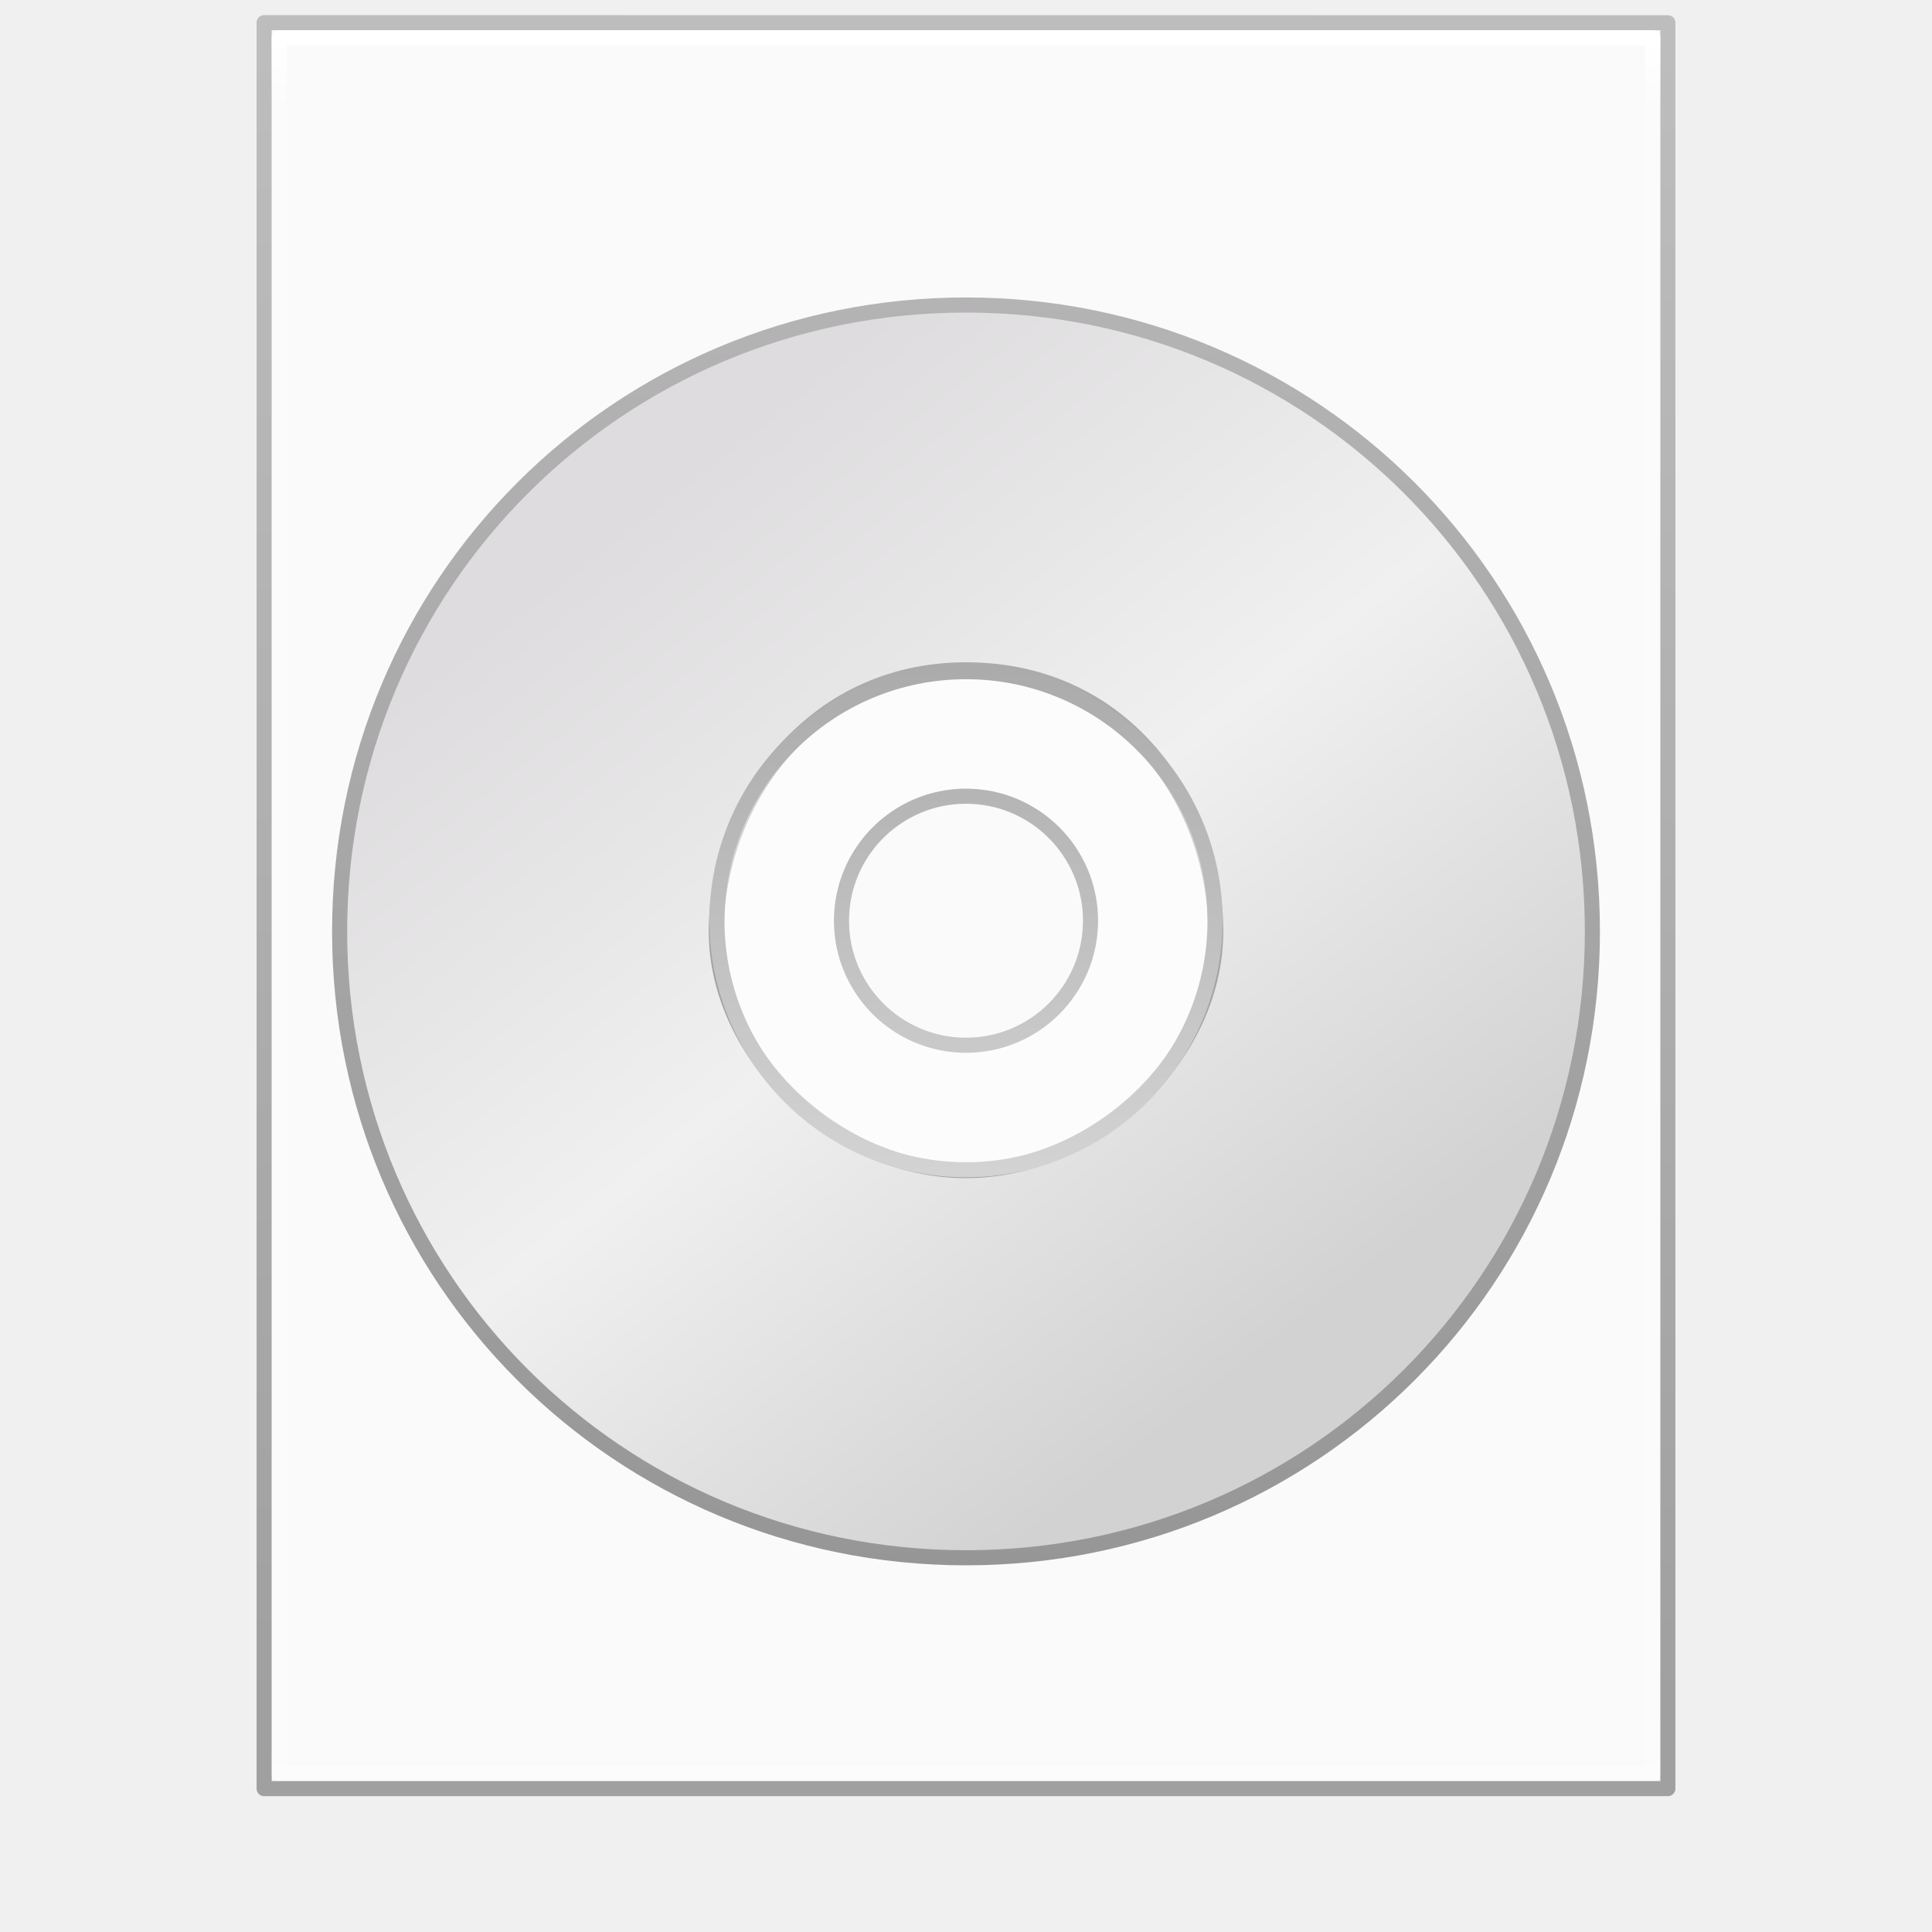
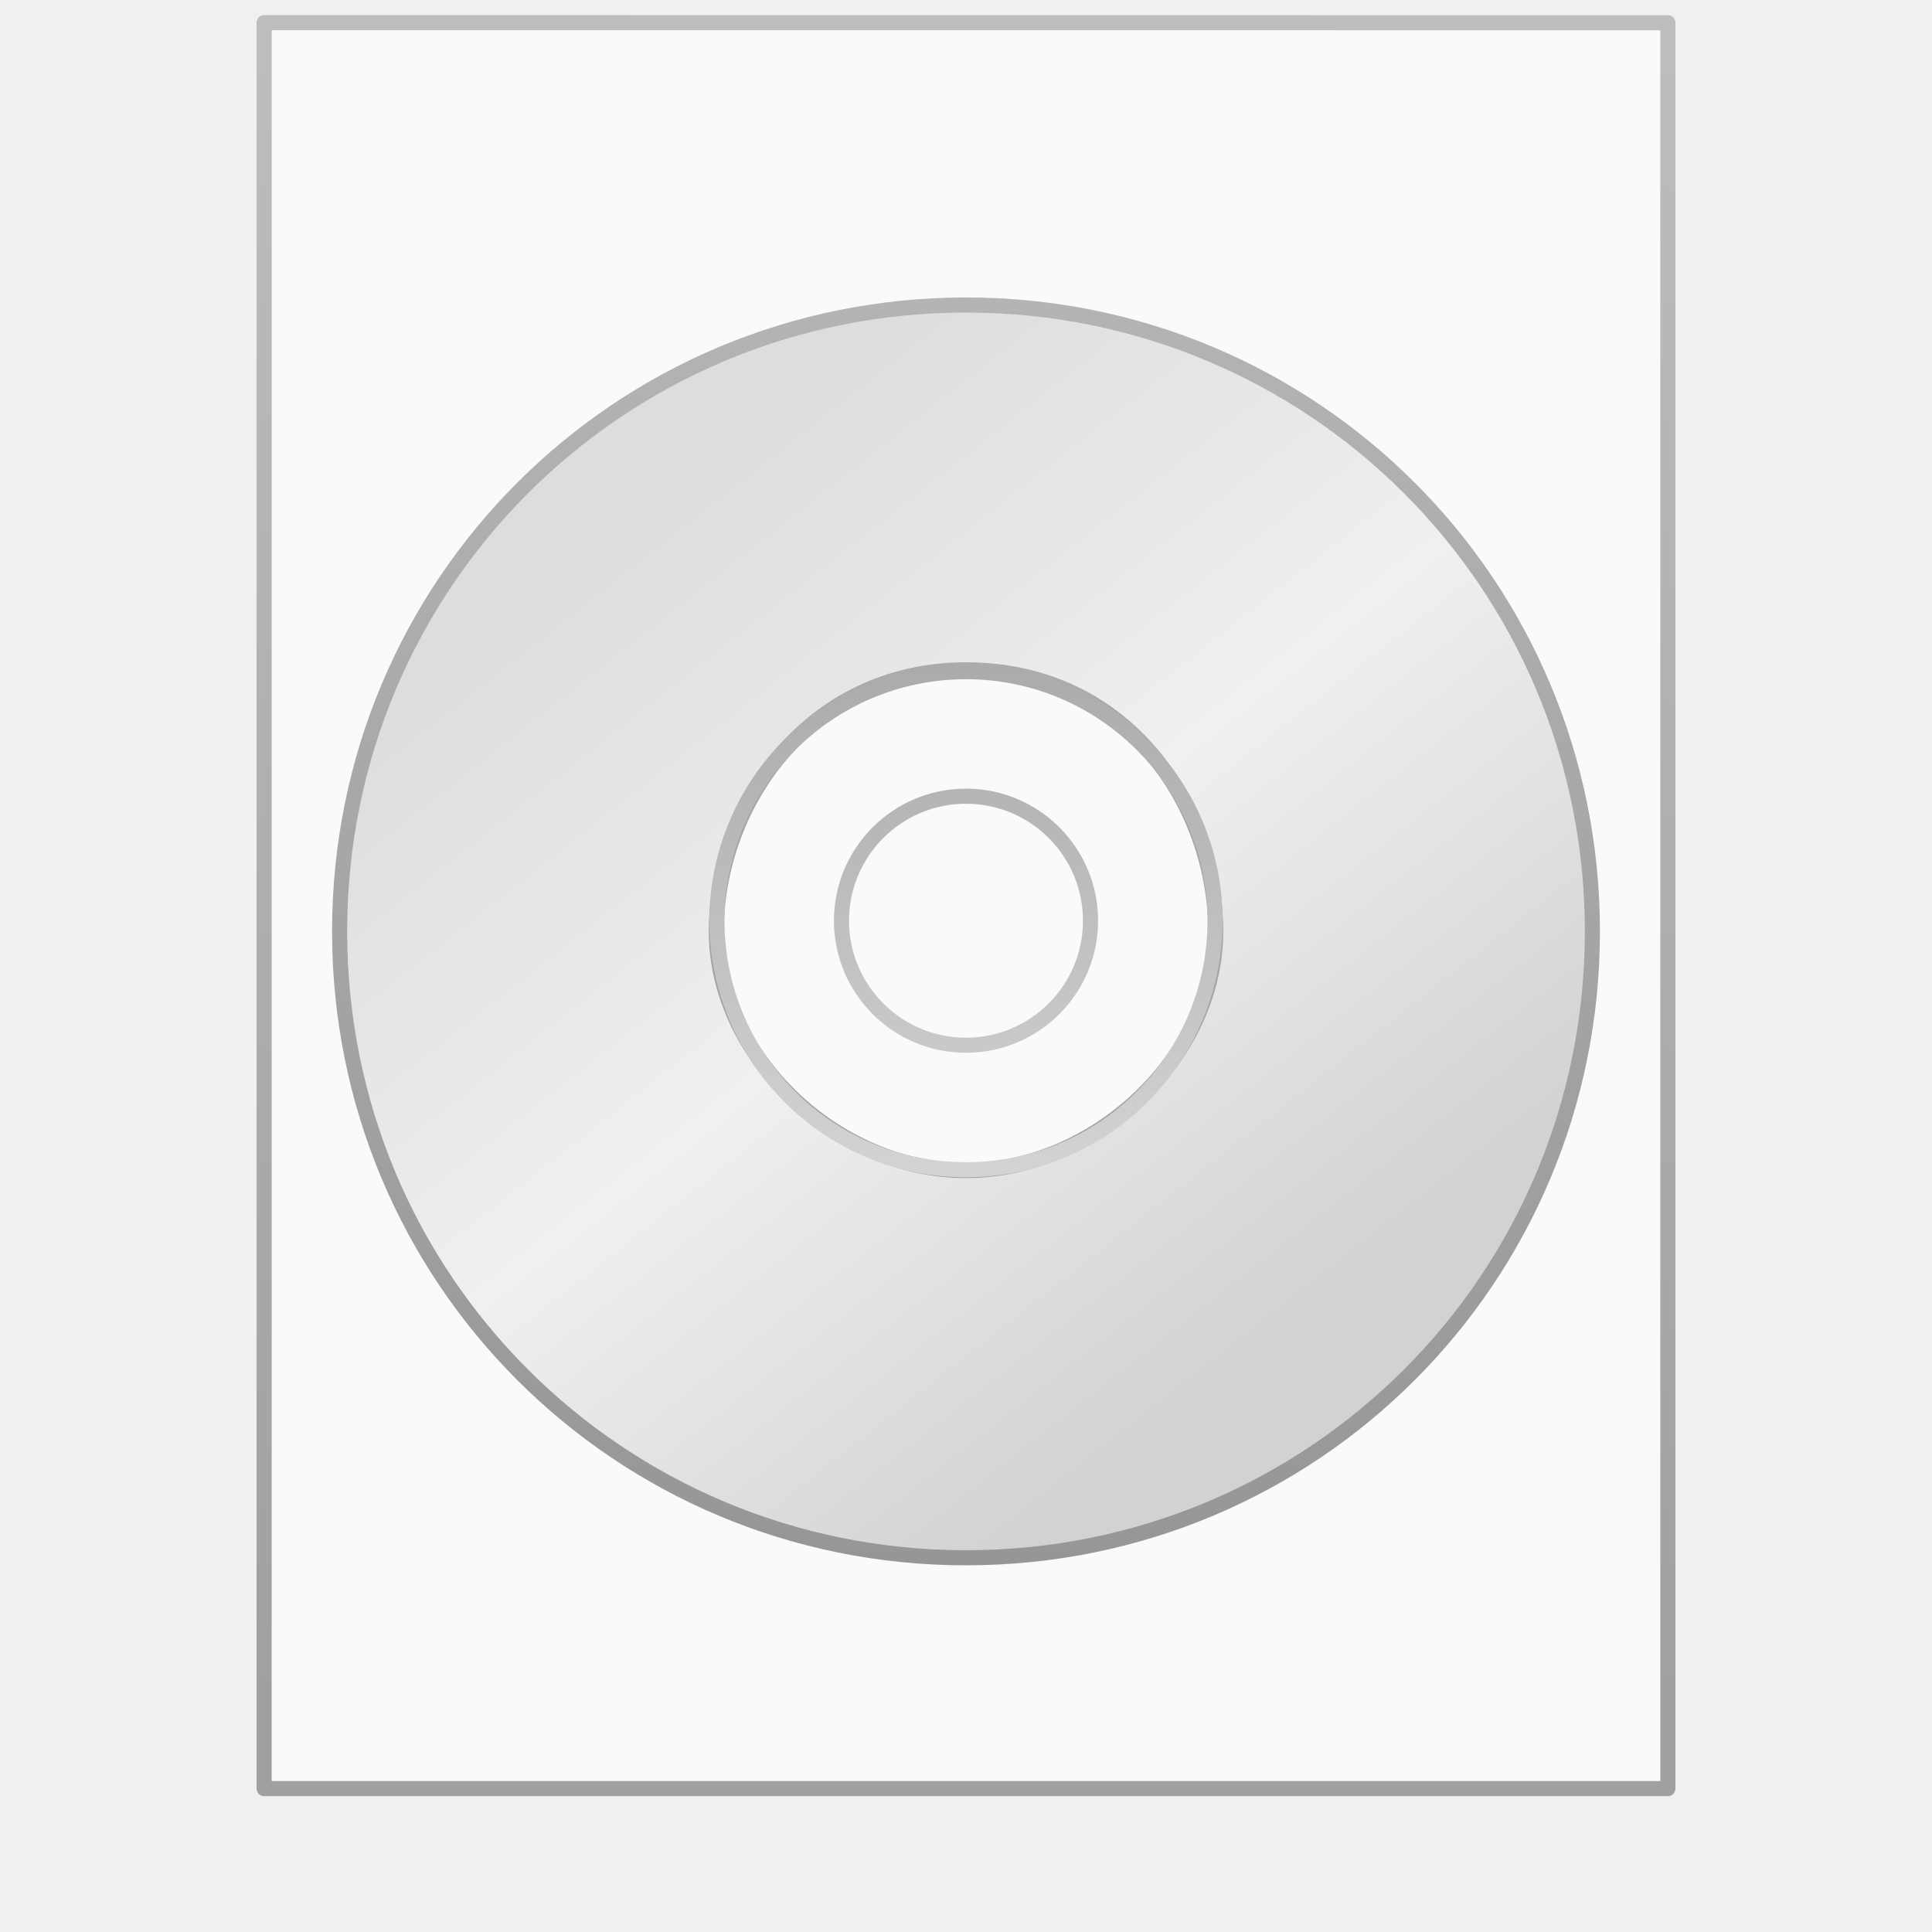
<svg xmlns="http://www.w3.org/2000/svg" xmlns:xlink="http://www.w3.org/1999/xlink" version="1.1" width="128" height="128" id="svg3172">
  <defs id="defs3174">
    <linearGradient x1="24" y1="5.564" x2="24" y2="43" id="linearGradient3093" xlink:href="#linearGradient3977" gradientUnits="userSpaceOnUse" gradientTransform="matrix(2.459459,0,0,3.108108,4.972985,-14.59456)" />
    <linearGradient id="linearGradient3977">
      <stop id="stop3979" style="stop-color:#ffffff;stop-opacity:1" offset="0" />
      <stop id="stop3981" style="stop-color:#ffffff;stop-opacity:0.235" offset="0.036" />
      <stop id="stop3983" style="stop-color:#ffffff;stop-opacity:0.157" offset="0.951" />
      <stop id="stop3985" style="stop-color:#ffffff;stop-opacity:0.392" offset="1" />
    </linearGradient>
    <linearGradient x1="25.132" y1="0.985" x2="25.132" y2="47.013" id="linearGradient3096" xlink:href="#linearGradient3600" gradientUnits="userSpaceOnUse" gradientTransform="matrix(2.657141,0,0,2.542219,0.228619,-4.91283)" />
    <linearGradient id="linearGradient3600">
      <stop id="stop3602" style="stop-color:#f4f4f4;stop-opacity:1" offset="0" />
      <stop id="stop3604" style="stop-color:#dbdbdb;stop-opacity:1" offset="1" />
    </linearGradient>
    <linearGradient x1="-51.786" y1="50.786" x2="-51.786" y2="2.906" id="linearGradient3098" xlink:href="#linearGradient3104" gradientUnits="userSpaceOnUse" gradientTransform="matrix(2.145633,0,0,2.379139,158.09,-7.746077)" />
    <linearGradient id="linearGradient3104">
      <stop id="stop3106" style="stop-color:#a0a0a0;stop-opacity:1" offset="0" />
      <stop id="stop3108-4" style="stop-color:#bebebe;stop-opacity:1" offset="1" />
    </linearGradient>
    <linearGradient x1="25.058" y1="47.028" x2="25.058" y2="39.999" id="linearGradient3120" xlink:href="#linearGradient3702-501-757-486" gradientUnits="userSpaceOnUse" gradientTransform="matrix(3.142857,0,0,1.285714,-11.42857,61.57143)" />
    <linearGradient id="linearGradient3702-501-757-486">
      <stop id="stop3100" style="stop-color:#181818;stop-opacity:0" offset="0" />
      <stop id="stop3102" style="stop-color:#181818;stop-opacity:1" offset="0.5" />
      <stop id="stop3104" style="stop-color:#181818;stop-opacity:0" offset="1" />
    </linearGradient>
    <radialGradient cx="4.993" cy="43.5" r="2.5" fx="4.993" fy="43.5" id="radialGradient3123" xlink:href="#linearGradient3688-464-309-255" gradientUnits="userSpaceOnUse" gradientTransform="matrix(2.404541,0,0,1.8,-32.01424,-195.8)" />
    <linearGradient id="linearGradient3688-464-309-255">
      <stop id="stop3094" style="stop-color:#181818;stop-opacity:1" offset="0" />
      <stop id="stop3096" style="stop-color:#181818;stop-opacity:0" offset="1" />
    </linearGradient>
    <linearGradient id="linearGradient3688-166-749-737">
      <stop id="stop3088" style="stop-color:#181818;stop-opacity:1" offset="0" />
      <stop id="stop3090" style="stop-color:#181818;stop-opacity:0" offset="1" />
    </linearGradient>
    <radialGradient cx="4.993" cy="43.5" r="2.5" fx="4.993" fy="43.5" id="radialGradient3170" xlink:href="#linearGradient3688-166-749-737" gradientUnits="userSpaceOnUse" gradientTransform="matrix(2.404541,0,0,1.8,95.98576,39.2)" />
    <linearGradient id="linearGradient23419">
      <stop id="stop23421" style="stop-color:#000000;stop-opacity:1" offset="0" />
      <stop id="stop23423" style="stop-color:#000000;stop-opacity:0" offset="1" />
    </linearGradient>
    <linearGradient id="linearGradient3772-6">
      <stop id="stop3774-6" style="stop-color:#b4b4b4;stop-opacity:1" offset="0" />
      <stop id="stop3776-4" style="stop-color:#969696;stop-opacity:1" offset="1" />
    </linearGradient>
    <linearGradient x1="12.274" y1="32.416" x2="35.391" y2="14.203" id="linearGradient3263-6" gradientUnits="userSpaceOnUse">
      <stop id="stop3265-8" style="stop-color:#dedcde;stop-opacity:1" offset="0" />
      <stop id="stop3267-9" style="stop-color:#f0f0f0;stop-opacity:1" offset="0.5" />
      <stop id="stop3269-2" style="stop-color:#d2d2d2;stop-opacity:1" offset="1" />
    </linearGradient>
    <linearGradient id="linearGradient3428">
      <stop id="stop3430" style="stop-color:#aaaaaa;stop-opacity:1" offset="0" />
      <stop id="stop3432" style="stop-color:#d4d4d4;stop-opacity:1" offset="1" />
    </linearGradient>
    <linearGradient id="linearGradient3519">
      <stop id="stop3521" style="stop-color:#fcd9cd;stop-opacity:1" offset="0" />
      <stop id="stop3523" style="stop-color:#fcd9cd;stop-opacity:0" offset="1" />
    </linearGradient>
    <linearGradient id="linearGradient3511">
      <stop id="stop3513" style="stop-color:#ebeec7;stop-opacity:1" offset="0" />
      <stop id="stop3515" style="stop-color:#ebeec7;stop-opacity:0" offset="1" />
    </linearGradient>
    <linearGradient id="linearGradient3503">
      <stop id="stop3505" style="stop-color:#c4ebdd;stop-opacity:1" offset="0" />
      <stop id="stop3507" style="stop-color:#c4ebdd;stop-opacity:0" offset="1" />
    </linearGradient>
    <linearGradient id="linearGradient3495">
      <stop id="stop3497" style="stop-color:#c1cbe4;stop-opacity:1" offset="0" />
      <stop id="stop3499" style="stop-color:#c1cbe4;stop-opacity:0" offset="1" />
    </linearGradient>
    <linearGradient id="linearGradient3487">
      <stop id="stop3489" style="stop-color:#e6cde2;stop-opacity:1" offset="0" />
      <stop id="stop3491" style="stop-color:#e6cde2;stop-opacity:0" offset="1" />
    </linearGradient>
    <linearGradient id="linearGradient4011">
      <stop id="stop4013" style="stop-color:#ffffff;stop-opacity:1" offset="0" />
      <stop id="stop4015" style="stop-color:#ffffff;stop-opacity:0.235" offset="0.508" />
      <stop id="stop4017" style="stop-color:#ffffff;stop-opacity:0.157" offset="0.835" />
      <stop id="stop4019" style="stop-color:#ffffff;stop-opacity:0.392" offset="1" />
    </linearGradient>
    <linearGradient id="linearGradient6036">
      <stop id="stop6038" style="stop-color:#ffffff;stop-opacity:1" offset="0" />
      <stop id="stop6040" style="stop-color:#ffffff;stop-opacity:0" offset="1" />
    </linearGradient>
    <radialGradient cx="23.335" cy="41.636" r="22.627" fx="23.335" fy="41.636" id="radialGradient3456" xlink:href="#linearGradient23419" gradientUnits="userSpaceOnUse" gradientTransform="matrix(1.944544,0,0,0.5744709,18.625,70.08131)" />
    <linearGradient x1="20.58" y1="10.775" x2="24.274" y2="9.862" id="linearGradient3512" xlink:href="#linearGradient3487" gradientUnits="userSpaceOnUse" spreadMethod="reflect" />
    <linearGradient x1="17.495" y1="11.2" x2="21.047" y2="9.796" id="linearGradient3514" xlink:href="#linearGradient3495" gradientUnits="userSpaceOnUse" spreadMethod="reflect" />
    <linearGradient x1="14.085" y1="13.046" x2="16.994" y2="10.732" id="linearGradient3516" xlink:href="#linearGradient3503" gradientUnits="userSpaceOnUse" spreadMethod="reflect" />
    <linearGradient x1="12.372" y1="16.188" x2="14.609" y2="13.462" id="linearGradient3518" xlink:href="#linearGradient3511" gradientUnits="userSpaceOnUse" spreadMethod="reflect" />
    <linearGradient x1="10.609" y1="17.886" x2="9.73" y2="20.613" id="linearGradient3520" xlink:href="#linearGradient3519" gradientUnits="userSpaceOnUse" spreadMethod="reflect" />
    <linearGradient x1="18.776" y1="4.038" x2="18.203" y2="45.962" id="linearGradient3527" xlink:href="#linearGradient6036" gradientUnits="userSpaceOnUse" gradientTransform="matrix(0.8839443,0,0,-0.883944,42.47861,83.0986)" />
    <linearGradient x1="71.204" y1="6.238" x2="71.204" y2="44.341" id="linearGradient3530" xlink:href="#linearGradient4011" gradientUnits="userSpaceOnUse" gradientTransform="matrix(2.189189,0,0,2.189189,-93.03823,6.488206)" />
    <linearGradient x1="21.448" y1="15.5" x2="21.448" y2="32.509" id="linearGradient3545" xlink:href="#linearGradient3428" gradientUnits="userSpaceOnUse" gradientTransform="matrix(2.0625,0,0,2.0625,14.5,11.5)" />
    <linearGradient x1="12.274" y1="32.416" x2="35.391" y2="14.203" id="linearGradient3548" xlink:href="#linearGradient3263-6" gradientUnits="userSpaceOnUse" gradientTransform="matrix(0,2.371449,-2.371449,0,118.7805,4.792099)" />
    <linearGradient x1="-21.916" y1="3" x2="-21.916" y2="45.033" id="linearGradient3550" xlink:href="#linearGradient3772-6" gradientUnits="userSpaceOnUse" gradientTransform="matrix(2.02439,0,0,2.02439,117.1707,13.12153)" />
    <linearGradient x1="20.58" y1="10.775" x2="24.274" y2="9.862" id="linearGradient3552" xlink:href="#linearGradient3487" gradientUnits="userSpaceOnUse" spreadMethod="reflect" />
    <linearGradient x1="17.495" y1="11.2" x2="21.047" y2="9.796" id="linearGradient3554" xlink:href="#linearGradient3495" gradientUnits="userSpaceOnUse" spreadMethod="reflect" />
    <linearGradient x1="14.085" y1="13.046" x2="16.994" y2="10.732" id="linearGradient3556" xlink:href="#linearGradient3503" gradientUnits="userSpaceOnUse" spreadMethod="reflect" />
    <linearGradient x1="12.372" y1="16.188" x2="14.609" y2="13.462" id="linearGradient3558" xlink:href="#linearGradient3511" gradientUnits="userSpaceOnUse" spreadMethod="reflect" />
    <linearGradient x1="10.609" y1="17.886" x2="9.73" y2="20.613" id="linearGradient3560" xlink:href="#linearGradient3519" gradientUnits="userSpaceOnUse" spreadMethod="reflect" />
  </defs>
  <path style="display:inline;fill:#fafafa;fill-opacity:1;stroke:url(#linearGradient3098);stroke-width:1;stroke-linecap:butt;stroke-linejoin:round;stroke-miterlimit:4;stroke-dasharray:none;stroke-dashoffset:0;stroke-opacity:1" id="path4160" d="m 17.5,1.5 c 21.311,0 93,0.007 93,0.007 l 1.1e-4,116.993 c 0,0 -62,0 -93,0 0,-39 0,-78 0,-117 z" />
-   <path style="fill:none;stroke:url(#linearGradient3093);stroke-width:1;stroke-linecap:round;stroke-linejoin:round;stroke-miterlimit:4;stroke-dasharray:none;stroke-dashoffset:0;stroke-opacity:1" id="rect6741-1" d="m 109.5,117.5 -91,0 0,-115 91,0 z" />
  <path style="fill:url(#linearGradient3548);fill-opacity:1;fill-rule:nonzero;stroke:url(#linearGradient3550);stroke-width:1;stroke-miterlimit:4;stroke-opacity:1" id="path2781" d="M 105.5,61.707 C 105.5,38.704 87.003,20.207 64,20.207 40.997,20.207 22.5,38.704 22.5,61.707 22.5,84.71 40.997,103.207 64,103.207 87.003,103.207 105.5,84.71 105.5,61.707 Z m -24.956,0 c 0,8.357 -8.019,15.845 -16.544,15.845 -8.691,0 -16.544,-7.657 -16.544,-15.845 0,-8.355 6.122,-17.329 16.544,-17.329 10.771,0 16.544,9.139 16.544,17.329 z" />
-   <path style="display:inline;overflow:visible;visibility:visible;fill:#ffffff;fill-opacity:0.498;stroke:url(#linearGradient3545);stroke-width:1;stroke-linecap:butt;stroke-linejoin:round;stroke-miterlimit:4;stroke-dasharray:none;stroke-dashoffset:0;stroke-opacity:1;marker:none;enable-background:accumulate" id="path3418" d="m 64,44.5 c -9.108,0 -16.5,7.392 -16.5,16.5 0,9.108 7.392,16.5 16.5,16.5 9.108,0 16.5,-7.392 16.5,-16.5 0,-9.108 -7.392,-16.5 -16.5,-16.5 z m 0,8.25 c 4.554,0 8.25,3.696 8.25,8.25 0,4.554 -3.696,8.25 -8.25,8.25 -4.554,0 -8.25,-3.696 -8.25,-8.25 0,-4.554 3.696,-8.25 8.25,-8.25 z" />
+   <path style="display:inline;overflow:visible;visibility:visible;fill:none;fill-opacity:0.701;stroke:url(#linearGradient3545);stroke-width:1;stroke-linecap:butt;stroke-linejoin:round;stroke-miterlimit:4;stroke-dasharray:none;stroke-dashoffset:0;stroke-opacity:1;marker:none;enable-background:accumulate" id="path3418" d="m 64,44.5 c -9.108,0 -16.5,7.392 -16.5,16.5 0,9.108 7.392,16.5 16.5,16.5 9.108,0 16.5,-7.392 16.5,-16.5 0,-9.108 -7.392,-16.5 -16.5,-16.5 z m 0,8.25 c 4.554,0 8.25,3.696 8.25,8.25 0,4.554 -3.696,8.25 -8.25,8.25 -4.554,0 -8.25,-3.696 -8.25,-8.25 0,-4.554 3.696,-8.25 8.25,-8.25 z" />
</svg>
